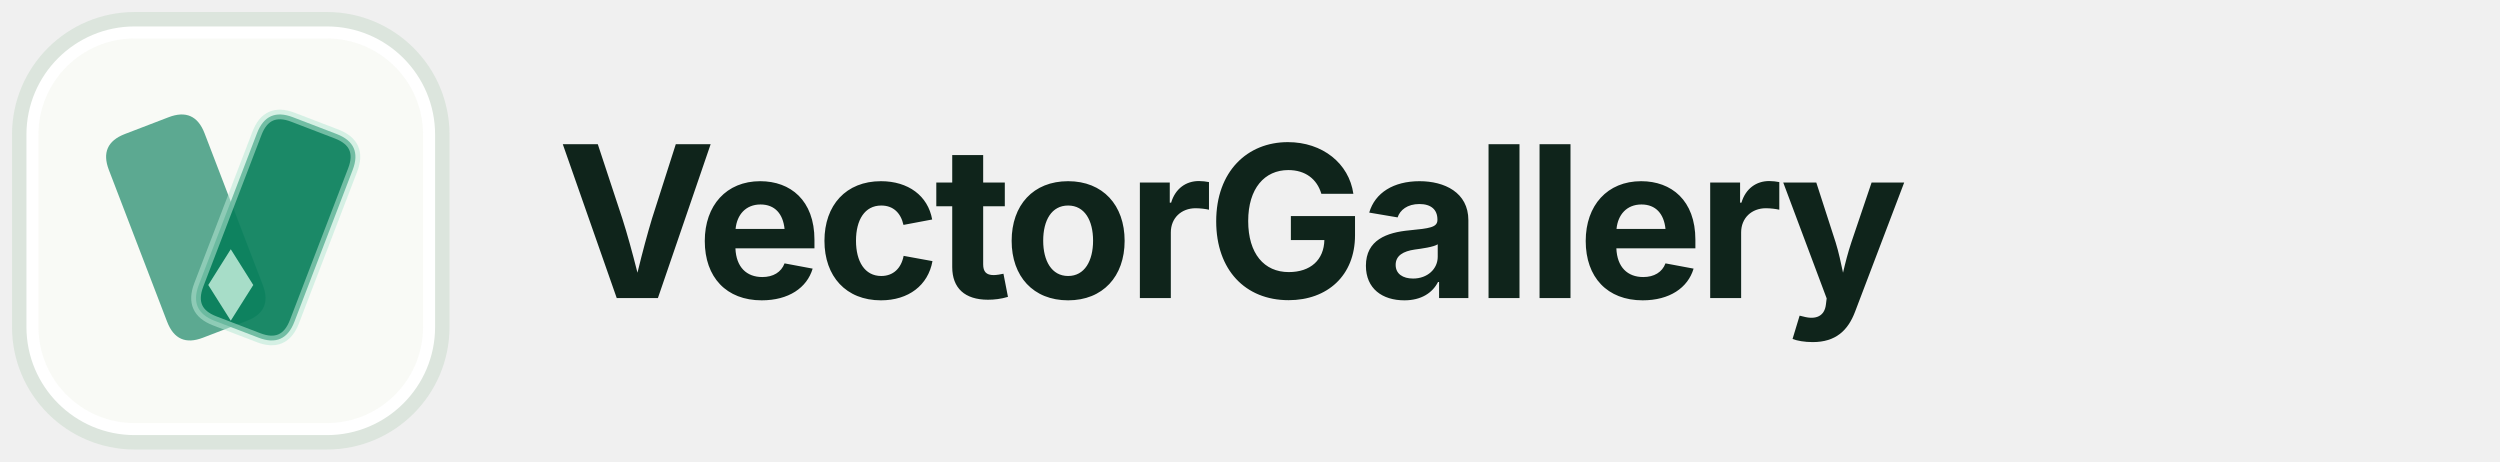
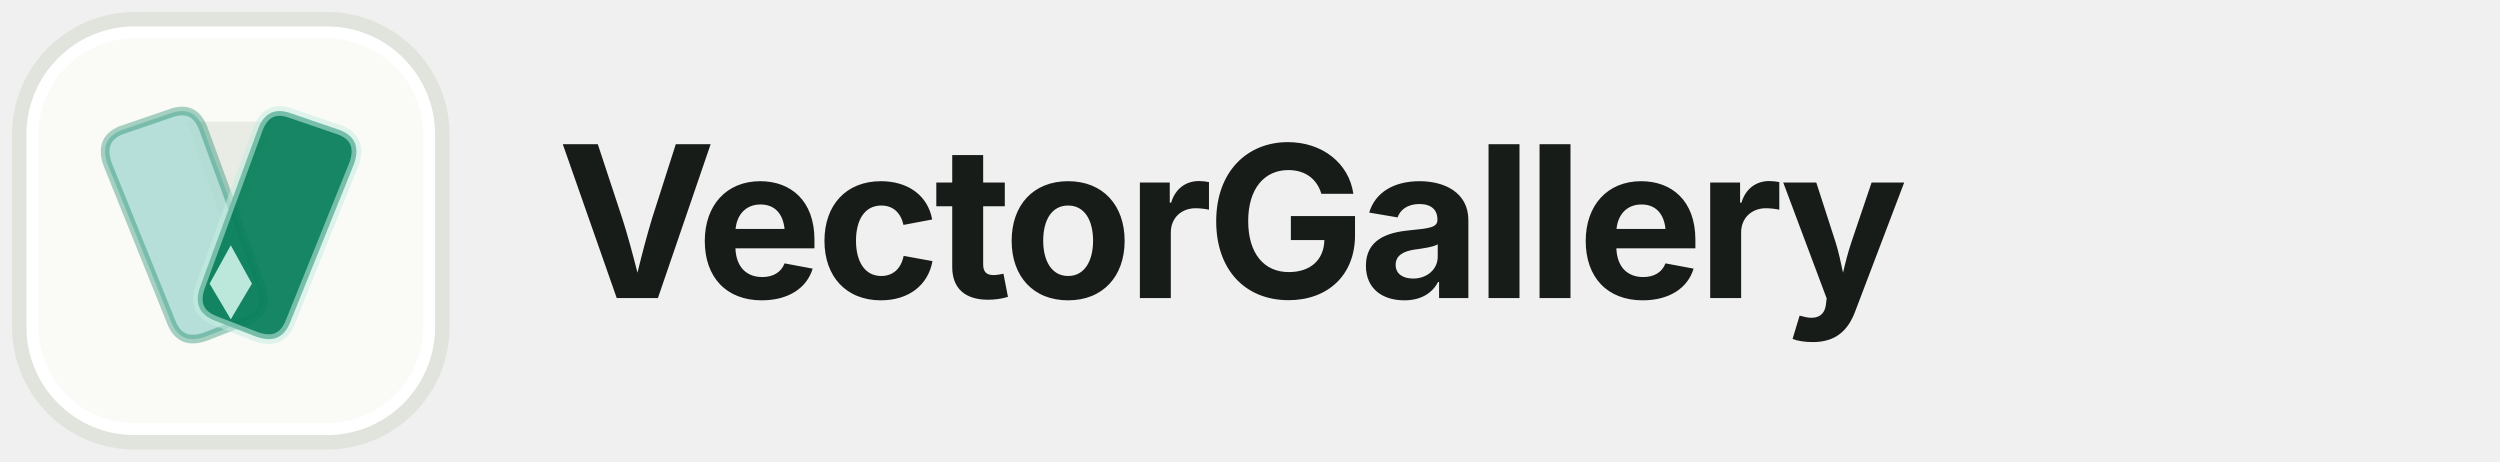
<svg xmlns="http://www.w3.org/2000/svg" viewBox="0 0 260 48" fill="none">
-   <rect x="2" y="2" width="44" height="44" rx="12" fill="#FFFFFF" stroke="#DCE5DD" stroke-width="1.5" />
-   <rect x="4" y="4" width="40" height="40" rx="10" fill="#F7F8F3" fill-opacity="0.7" />
-   <path d="M12.98 13.94 L17.54 12.19 Q20.23 11.16 21.27 13.85 L27.33 29.64 Q28.36 32.34 25.67 33.37 L21.11 35.12 Q18.42 36.16 17.38 33.46 L11.32 17.67 Q10.29 14.98 12.98 13.94 Z" fill="#087F5B" fill-opacity="0.65" />
-   <path d="M30.46 12.19 L35.02 13.94 Q37.71 14.98 36.68 17.67 L30.62 33.46 Q29.58 36.16 26.89 35.12 L22.33 33.37 Q19.64 32.34 20.67 29.64 L26.73 13.85 Q27.77 11.16 30.46 12.19 Z" fill="#087F5B" fill-opacity="0.92" stroke="#B8E7D4" stroke-opacity="0.55" stroke-width="1" />
-   <path d="M24 25.92 L26.34 29.64 L24 33.35 L21.66 29.64 Z" fill="#B8E7D4" fill-opacity="0.9" />
-   <text x="58" y="31" fill="#0F241B" font-family="Manrope, Inter, -apple-system, BlinkMacSystemFont, sans-serif" font-size="22" font-weight="700" letter-spacing="-0.03em">VectorGallery</text>
+   <rect x="2" y="2" width="44" height="44" rx="12" fill="#FFFFFF" stroke="#E0E4DD" stroke-width="1.5" />
+   <rect x="4" y="4" width="40" height="40" rx="10" fill="#FAFAF7" />
+   <path d="M19.46 12.66 L28.54 12.66 L24 25.72 Z" fill="#E9EBE5" />
+   <path d="M12.59 13.55 L17.81 11.76 Q20.15 10.94 21.11 13.27 L27.16 29.77 Q28.12 32.39 25.65 33.35 L21.39 35.0 Q18.77 35.96 17.81 33.49 L11.21 17.12 Q10.25 14.51 12.59 13.55 Z" fill="#A6D9D0" fill-opacity="0.82" stroke="#087F5B" stroke-opacity="0.35" stroke-width="0.9" />
+   <path d="M30.19 11.76 L35.41 13.55 Q37.75 14.51 36.79 17.12 L30.19 33.49 Q29.23 35.96 26.61 35.0 L22.35 33.35 Q19.88 32.39 20.84 29.77 L26.89 13.27 Q27.85 10.94 30.19 11.76 Z" fill="#087F5B" fill-opacity="0.94" stroke="#C4EDE1" stroke-opacity="0.55" stroke-width="1" />
+   <path d="M24 25.51 L26.2 29.5 L24 33.21 L21.8 29.5 Z" fill="#C4EDE1" fill-opacity="0.95" />
+   <text x="58" y="31" fill="#181C19" font-family="Manrope, Inter, -apple-system, BlinkMacSystemFont, sans-serif" font-size="22" font-weight="700" letter-spacing="-0.03em">VectorGallery</text>
</svg>
